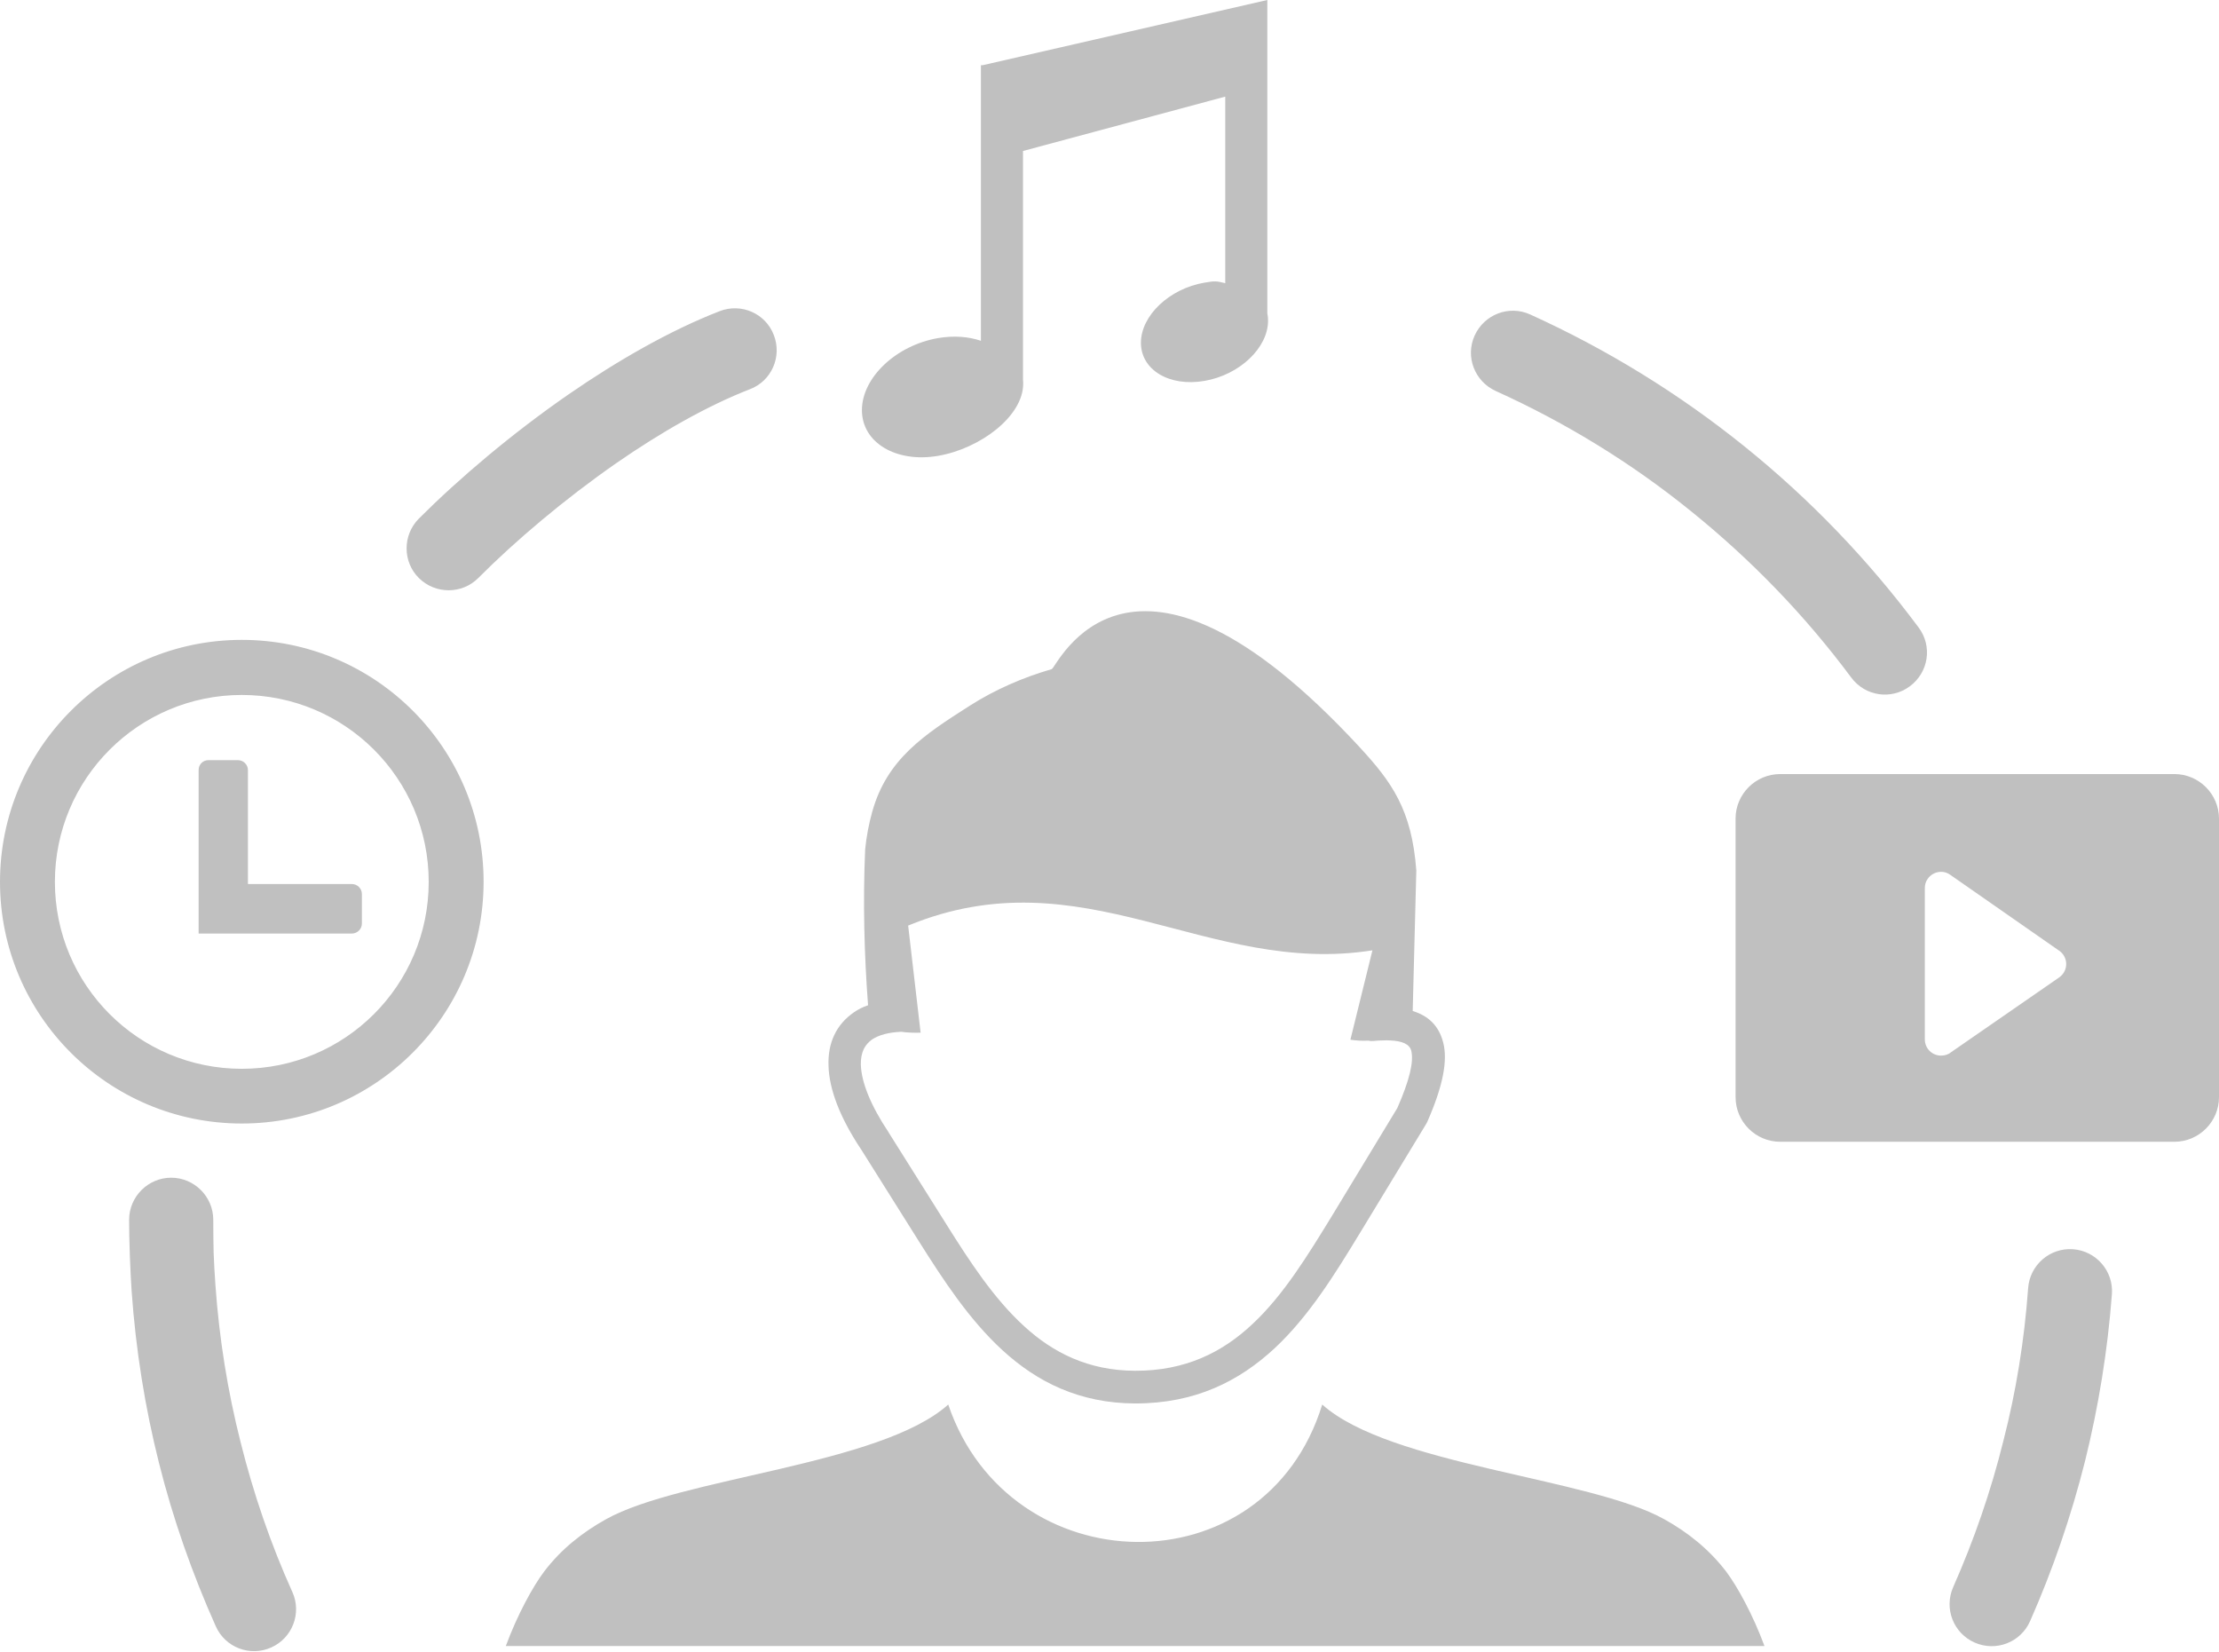
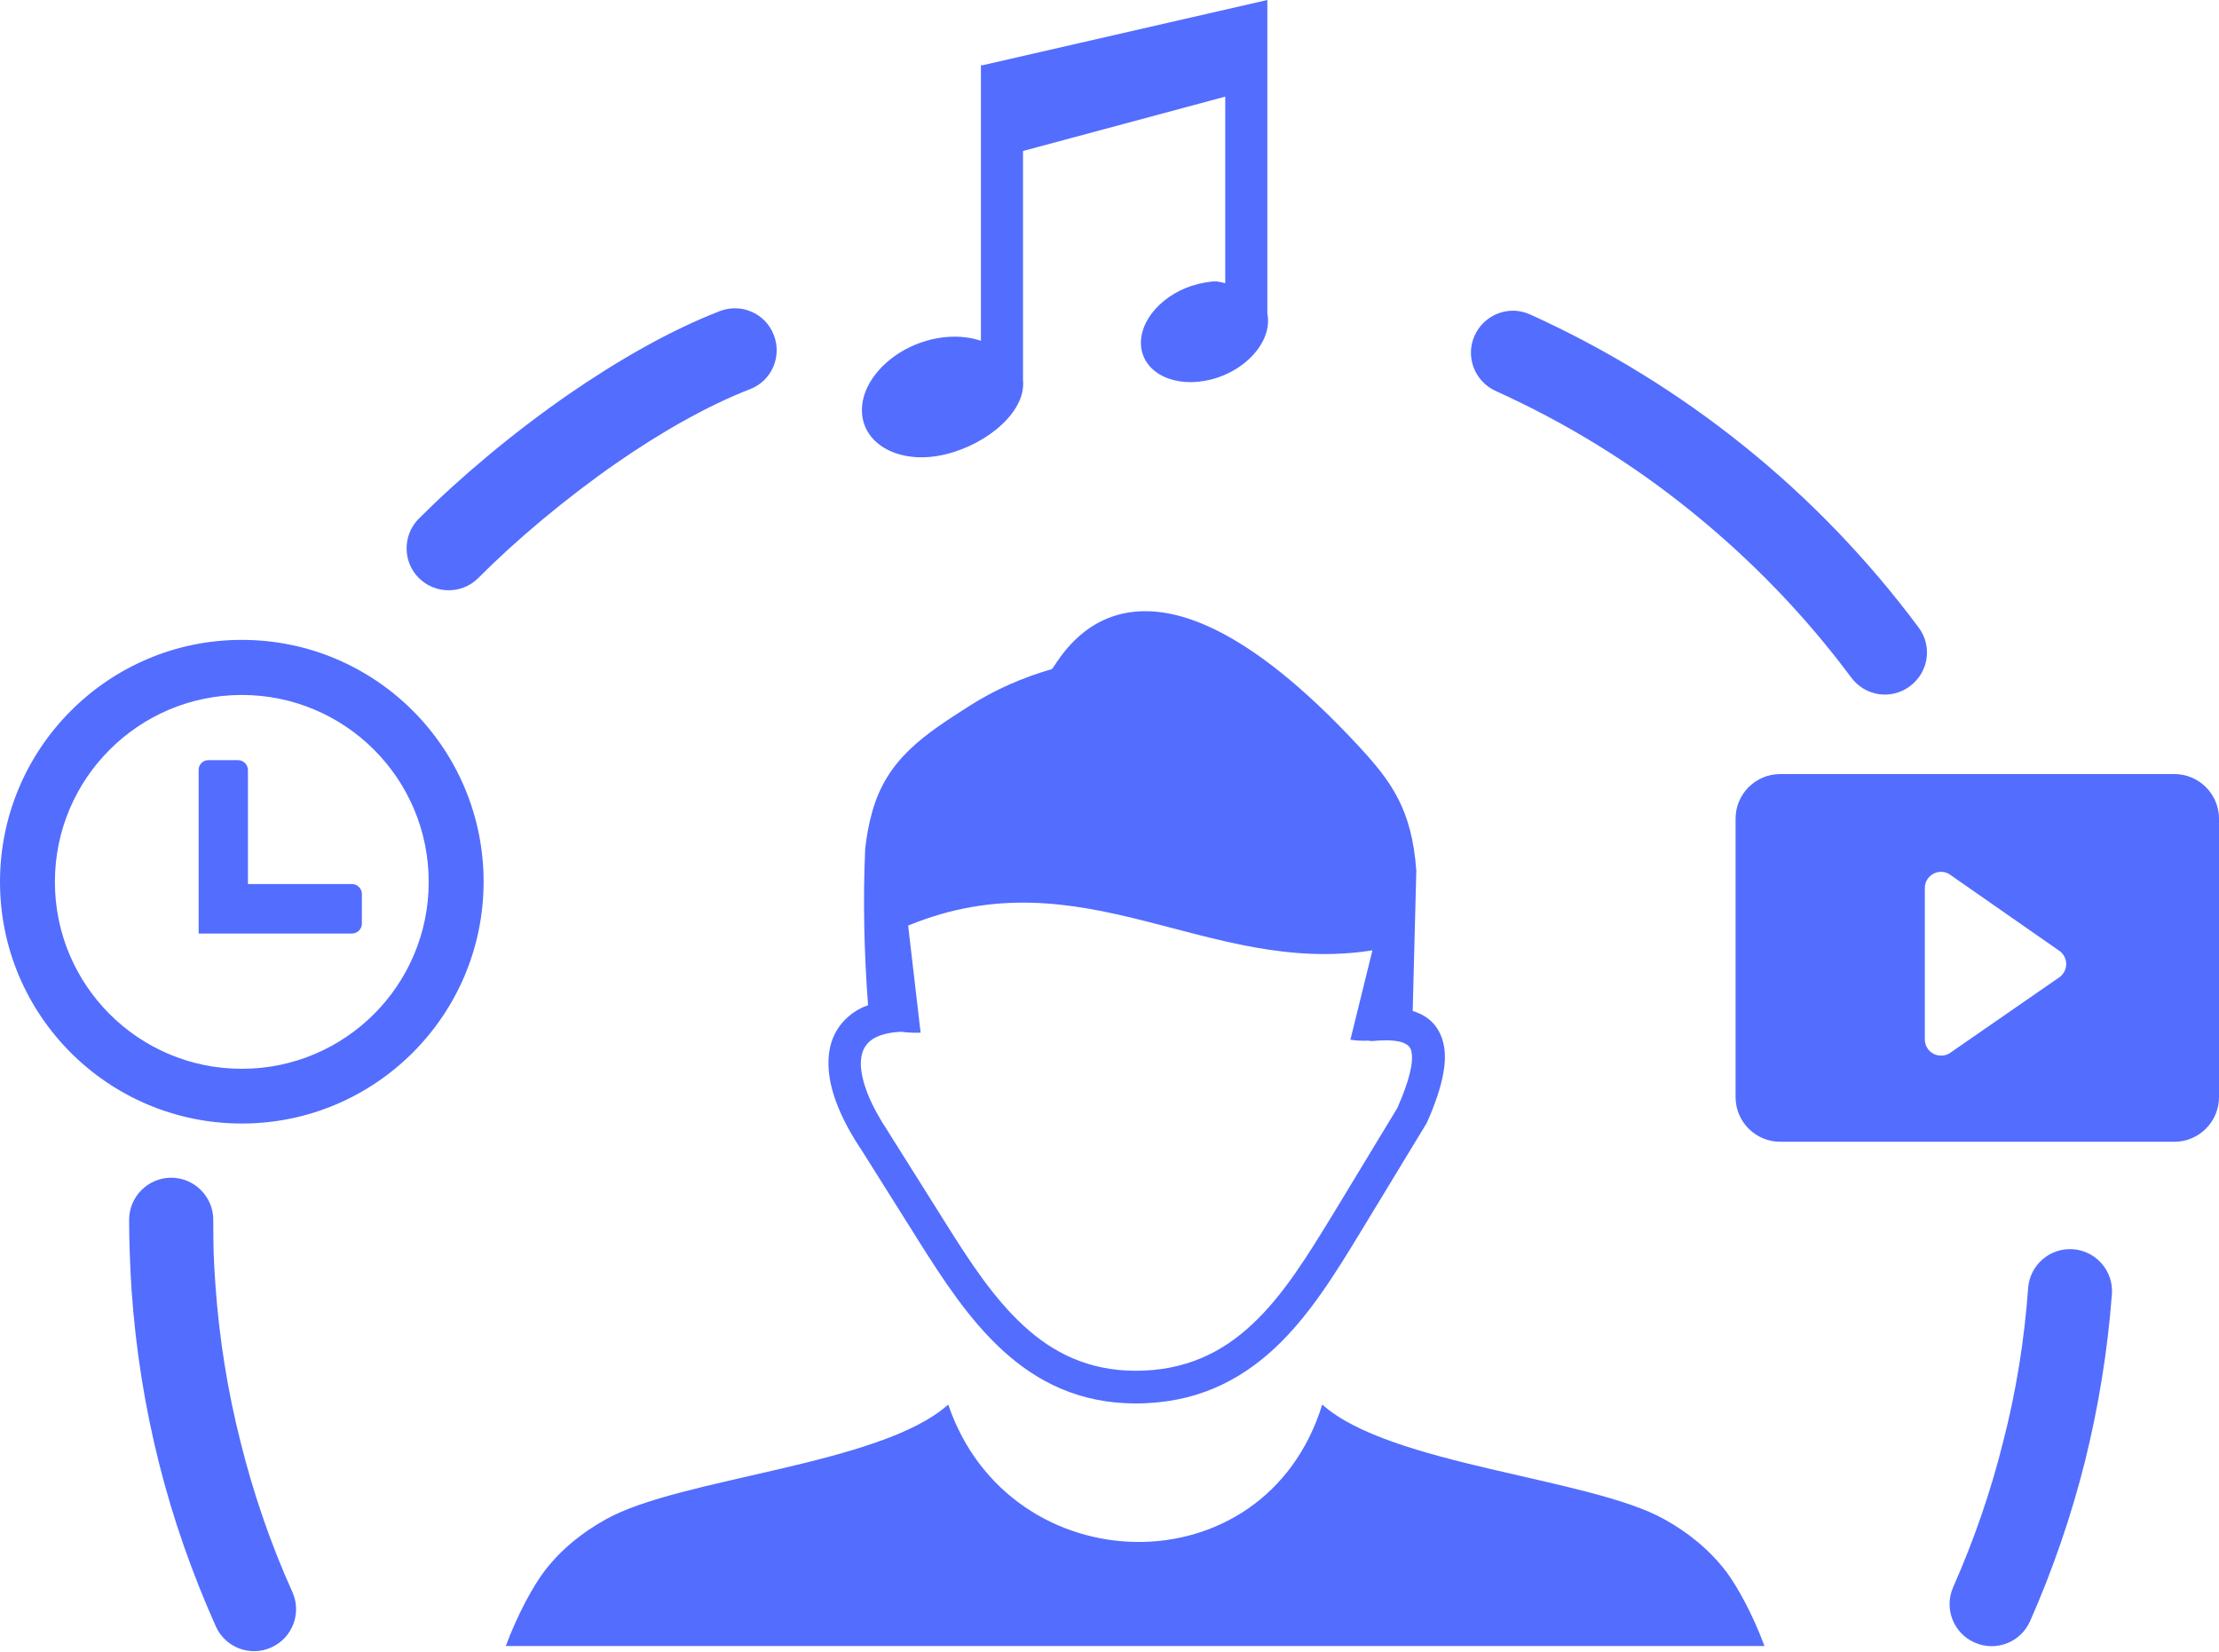
<svg xmlns="http://www.w3.org/2000/svg" version="1.1" id="Layer_1" x="0px" y="0px" viewBox="0 0 122.88 91.43" style="enable-background:new 0 0 122.88 91.43" xml:space="preserve">
  <style type="text/css">.st0{fill-rule:evenodd;clip-rule:evenodd;}</style>
  <g>
-     <path fill="#C0C0C0" class="st0" d="M98.58,42.86h21.83c1.36,0,2.47,1.11,2.47,2.47v15.42c0,1.36-1.11,2.47-2.47,2.47H98.58 c-1.36,0-2.47-1.11-2.47-2.47V45.32C96.11,43.97,97.22,42.86,98.58,42.86L98.58,42.86L98.58,42.86z M13.39,35.43 c7.4,0,13.39,6,13.39,13.39s-6,13.39-13.39,13.39S0,56.22,0,48.83S6,35.43,13.39,35.43L13.39,35.43L13.39,35.43z M11.54,42.09h1.64 c0.3,0,0.55,0.25,0.55,0.55v6.31h5.76c0.3,0,0.55,0.25,0.55,0.55v1.64c0,0.3-0.25,0.55-0.55,0.55h-8.49v-9.04 C10.99,42.33,11.24,42.09,11.54,42.09L11.54,42.09L11.54,42.09z M13.39,38.48c5.72,0,10.35,4.63,10.35,10.35 c0,5.72-4.63,10.35-10.35,10.35c-5.72,0-10.35-4.63-10.35-10.35C3.04,43.11,7.68,38.48,13.39,38.48L13.39,38.48L13.39,38.48z M52.51,77.77c3.38,9.96,17.53,10.33,20.71,0c3.75,3.36,14.82,4.05,18.94,6.35c1.3,0.72,2.48,1.66,3.43,2.9 c0.63,0.84,1.48,2.39,2.12,4.12h-69.7c0.64-1.73,1.49-3.28,2.12-4.12c0.95-1.25,2.12-2.17,3.43-2.9 C37.69,81.81,48.76,81.13,52.51,77.77L52.51,77.77L52.51,77.77L52.51,77.77z M66.7,15.65c0.59-0.1,0.66-0.09,1.15,0.03V5.35 l-11.2,3.01v12.67c0.01,0.07,0.01,0.15,0.01,0.22v0c0,1.8-2.38,3.59-4.71,3.99c-2.33,0.4-4.22-0.73-4.22-2.53 c0-1.8,1.89-3.59,4.22-3.99c0.88-0.15,1.69-0.08,2.37,0.15V3.61h0.1L70.18,0v17.35c0.03,0.14,0.04,0.27,0.04,0.41c0,0,0,0,0,0 c0,1.5-1.58,3-3.52,3.33c-1.95,0.34-3.52-0.61-3.52-2.11C63.18,17.48,64.75,15.98,66.7,15.65L66.7,15.65L66.7,15.65L66.7,15.65z M49.91,57.13c-0.71,0.03-1.24,0.18-1.61,0.42c-0.21,0.15-0.36,0.32-0.47,0.54c-0.11,0.24-0.17,0.53-0.16,0.86 c0.03,0.97,0.54,2.25,1.52,3.72l0.01,0.02l0,0l3.2,5.09c1.28,2.04,2.63,4.12,4.31,5.65c1.6,1.47,3.56,2.46,6.14,2.47 c2.79,0.01,4.84-1.02,6.5-2.58c1.73-1.61,3.08-3.83,4.43-6.03l3.6-5.94c0.67-1.53,0.92-2.56,0.77-3.17 c-0.09-0.36-0.49-0.54-1.16-0.57c-0.15-0.01-0.29-0.01-0.43,0c-0.17,0-0.33,0.01-0.51,0.03c-0.09,0.01-0.19,0-0.28-0.02 c-0.32,0.02-0.65,0-0.99-0.05L76,52.62c-9.16,1.45-16.02-5.36-25.71-1.37l0.69,5.93C50.63,57.19,50.25,57.18,49.91,57.13 L49.91,57.13L49.91,57.13L49.91,57.13z M78.23,55.98c0.89,0.27,1.46,0.84,1.69,1.75c0.26,1-0.02,2.43-0.88,4.38l0,0 c-0.02,0.03-0.03,0.07-0.05,0.1l-3.65,6.01c-1.41,2.32-2.84,4.64-4.74,6.42c-1.98,1.84-4.41,3.07-7.73,3.07 c-3.1-0.01-5.44-1.19-7.36-2.95c-1.85-1.7-3.27-3.88-4.62-6.02l-3.2-5.09c-1.17-1.75-1.78-3.34-1.81-4.65 c-0.02-0.62,0.08-1.18,0.31-1.67c0.24-0.52,0.61-0.94,1.1-1.28c0.23-0.16,0.49-0.29,0.78-0.39c-0.21-2.76-0.29-5.73-0.16-8.64 c0.07-0.69,0.2-1.39,0.39-2.07c0.82-2.93,2.87-4.26,5.41-5.88c1.4-0.89,2.94-1.56,4.53-2.02c0.29-0.08,4.27-9.5,17.05,4.32 c1.78,1.93,2.89,3.46,3.14,6.83L78.23,55.98L78.23,55.98L78.23,55.98L78.23,55.98z M16.19,88.15c0.53,1.17,0,2.55-1.17,3.07 c-1.17,0.53-2.55,0-3.07-1.17c-1.3-2.91-2.37-5.94-3.15-9.06c-0.77-3.06-1.28-6.24-1.51-9.49c-0.04-0.57-0.07-1.23-0.1-1.98 c-0.03-0.8-0.04-1.46-0.04-1.98c0-1.28,1.05-2.33,2.33-2.33c1.28,0,2.33,1.05,2.33,2.33c0,0.76,0.01,1.36,0.02,1.81 c0.02,0.52,0.05,1.13,0.1,1.81c0.21,2.97,0.68,5.88,1.39,8.68C14.04,82.73,15,85.51,16.19,88.15L16.19,88.15L16.19,88.15z M26.49,32c-0.9,0.91-2.38,0.91-3.29,0.01c-0.91-0.9-0.91-2.38-0.01-3.29c2.24-2.24,5.17-4.72,8.29-6.88 c2.74-1.89,5.64-3.55,8.37-4.61c1.2-0.47,2.55,0.13,3,1.32c0.47,1.2-0.13,2.55-1.32,3c-2.37,0.92-4.94,2.39-7.41,4.1 C31.25,27.65,28.54,29.94,26.49,32L26.49,32L26.49,32z M82.83,21.65c-1.17-0.53-1.7-1.9-1.17-3.07c0.53-1.17,1.9-1.7,3.07-1.17 c4.26,1.93,8.25,4.39,11.85,7.29c3.63,2.92,6.88,6.3,9.67,10.05c0.77,1.03,0.55,2.48-0.49,3.25c-1.04,0.77-2.48,0.55-3.25-0.49 c-2.55-3.43-5.53-6.51-8.85-9.19C90.38,25.66,86.74,23.42,82.83,21.65L82.83,21.65L82.83,21.65z M112.31,71.33 c0.09-1.28,1.2-2.25,2.48-2.16c1.28,0.09,2.25,1.2,2.16,2.48c-0.24,3.18-0.75,6.27-1.49,9.26c-0.77,3.06-1.79,6.02-3.04,8.85 c-0.52,1.18-1.89,1.71-3.07,1.19c-1.18-0.52-1.71-1.89-1.19-3.07c1.15-2.6,2.09-5.31,2.78-8.1 C111.64,77.06,112.1,74.23,112.31,71.33L112.31,71.33L112.31,71.33z M108,48.44l6,4.18c0.1,0.06,0.19,0.15,0.26,0.25 c0.28,0.41,0.18,0.96-0.23,1.25l-5.97,4.13c-0.15,0.13-0.35,0.2-0.57,0.2c-0.5,0-0.9-0.4-0.9-0.9v-8.38h0 c0-0.18,0.05-0.36,0.16-0.51C107.04,48.25,107.6,48.15,108,48.44L108,48.44L108,48.44z" />
+     <path fill="#536DFE" class="st0" d="M98.58,42.86h21.83c1.36,0,2.47,1.11,2.47,2.47v15.42c0,1.36-1.11,2.47-2.47,2.47H98.58 c-1.36,0-2.47-1.11-2.47-2.47V45.32C96.11,43.97,97.22,42.86,98.58,42.86L98.58,42.86L98.58,42.86z M13.39,35.43 c7.4,0,13.39,6,13.39,13.39s-6,13.39-13.39,13.39S0,56.22,0,48.83S6,35.43,13.39,35.43L13.39,35.43L13.39,35.43z M11.54,42.09h1.64 c0.3,0,0.55,0.25,0.55,0.55v6.31h5.76c0.3,0,0.55,0.25,0.55,0.55v1.64c0,0.3-0.25,0.55-0.55,0.55h-8.49v-9.04 C10.99,42.33,11.24,42.09,11.54,42.09L11.54,42.09L11.54,42.09z M13.39,38.48c5.72,0,10.35,4.63,10.35,10.35 c0,5.72-4.63,10.35-10.35,10.35c-5.72,0-10.35-4.63-10.35-10.35C3.04,43.11,7.68,38.48,13.39,38.48L13.39,38.48L13.39,38.48z M52.51,77.77c3.38,9.96,17.53,10.33,20.71,0c3.75,3.36,14.82,4.05,18.94,6.35c1.3,0.72,2.48,1.66,3.43,2.9 c0.63,0.84,1.48,2.39,2.12,4.12h-69.7c0.64-1.73,1.49-3.28,2.12-4.12c0.95-1.25,2.12-2.17,3.43-2.9 C37.69,81.81,48.76,81.13,52.51,77.77L52.51,77.77L52.51,77.77L52.51,77.77z M66.7,15.65c0.59-0.1,0.66-0.09,1.15,0.03V5.35 l-11.2,3.01v12.67c0.01,0.07,0.01,0.15,0.01,0.22v0c0,1.8-2.38,3.59-4.71,3.99c-2.33,0.4-4.22-0.73-4.22-2.53 c0-1.8,1.89-3.59,4.22-3.99c0.88-0.15,1.69-0.08,2.37,0.15V3.61h0.1L70.18,0v17.35c0.03,0.14,0.04,0.27,0.04,0.41c0,0,0,0,0,0 c0,1.5-1.58,3-3.52,3.33c-1.95,0.34-3.52-0.61-3.52-2.11C63.18,17.48,64.75,15.98,66.7,15.65L66.7,15.65L66.7,15.65L66.7,15.65z M49.91,57.13c-0.71,0.03-1.24,0.18-1.61,0.42c-0.21,0.15-0.36,0.32-0.47,0.54c-0.11,0.24-0.17,0.53-0.16,0.86 c0.03,0.97,0.54,2.25,1.52,3.72l0.01,0.02l0,0l3.2,5.09c1.28,2.04,2.63,4.12,4.31,5.65c1.6,1.47,3.56,2.46,6.14,2.47 c2.79,0.01,4.84-1.02,6.5-2.58c1.73-1.61,3.08-3.83,4.43-6.03l3.6-5.94c0.67-1.53,0.92-2.56,0.77-3.17 c-0.09-0.36-0.49-0.54-1.16-0.57c-0.15-0.01-0.29-0.01-0.43,0c-0.17,0-0.33,0.01-0.51,0.03c-0.09,0.01-0.19,0-0.28-0.02 c-0.32,0.02-0.65,0-0.99-0.05L76,52.62c-9.16,1.45-16.02-5.36-25.71-1.37l0.69,5.93C50.63,57.19,50.25,57.18,49.91,57.13 L49.91,57.13L49.91,57.13L49.91,57.13z M78.23,55.98c0.89,0.27,1.46,0.84,1.69,1.75c0.26,1-0.02,2.43-0.88,4.38l0,0 c-0.02,0.03-0.03,0.07-0.05,0.1l-3.65,6.01c-1.41,2.32-2.84,4.64-4.74,6.42c-1.98,1.84-4.41,3.07-7.73,3.07 c-3.1-0.01-5.44-1.19-7.36-2.95c-1.85-1.7-3.27-3.88-4.62-6.02l-3.2-5.09c-1.17-1.75-1.78-3.34-1.81-4.65 c-0.02-0.62,0.08-1.18,0.31-1.67c0.24-0.52,0.61-0.94,1.1-1.28c0.23-0.16,0.49-0.29,0.78-0.39c-0.21-2.76-0.29-5.73-0.16-8.64 c0.07-0.69,0.2-1.39,0.39-2.07c0.82-2.93,2.87-4.26,5.41-5.88c1.4-0.89,2.94-1.56,4.53-2.02c0.29-0.08,4.27-9.5,17.05,4.32 c1.78,1.93,2.89,3.46,3.14,6.83L78.23,55.98L78.23,55.98L78.23,55.98L78.23,55.98z M16.19,88.15c0.53,1.17,0,2.55-1.17,3.07 c-1.17,0.53-2.55,0-3.07-1.17c-1.3-2.91-2.37-5.94-3.15-9.06c-0.77-3.06-1.28-6.24-1.51-9.49c-0.04-0.57-0.07-1.23-0.1-1.98 c-0.03-0.8-0.04-1.46-0.04-1.98c0-1.28,1.05-2.33,2.33-2.33c1.28,0,2.33,1.05,2.33,2.33c0,0.76,0.01,1.36,0.02,1.81 c0.02,0.52,0.05,1.13,0.1,1.81c0.21,2.97,0.68,5.88,1.39,8.68C14.04,82.73,15,85.51,16.19,88.15L16.19,88.15L16.19,88.15z M26.49,32c-0.9,0.91-2.38,0.91-3.29,0.01c-0.91-0.9-0.91-2.38-0.01-3.29c2.24-2.24,5.17-4.72,8.29-6.88 c2.74-1.89,5.64-3.55,8.37-4.61c1.2-0.47,2.55,0.13,3,1.32c0.47,1.2-0.13,2.55-1.32,3c-2.37,0.92-4.94,2.39-7.41,4.1 C31.25,27.65,28.54,29.94,26.49,32L26.49,32L26.49,32z M82.83,21.65c-1.17-0.53-1.7-1.9-1.17-3.07c0.53-1.17,1.9-1.7,3.07-1.17 c4.26,1.93,8.25,4.39,11.85,7.29c3.63,2.92,6.88,6.3,9.67,10.05c0.77,1.03,0.55,2.48-0.49,3.25c-1.04,0.77-2.48,0.55-3.25-0.49 c-2.55-3.43-5.53-6.51-8.85-9.19C90.38,25.66,86.74,23.42,82.83,21.65L82.83,21.65L82.83,21.65z M112.31,71.33 c0.09-1.28,1.2-2.25,2.48-2.16c1.28,0.09,2.25,1.2,2.16,2.48c-0.24,3.18-0.75,6.27-1.49,9.26c-0.77,3.06-1.79,6.02-3.04,8.85 c-0.52,1.18-1.89,1.71-3.07,1.19c-1.18-0.52-1.71-1.89-1.19-3.07c1.15-2.6,2.09-5.31,2.78-8.1 C111.64,77.06,112.1,74.23,112.31,71.33L112.31,71.33L112.31,71.33z M108,48.44l6,4.18c0.1,0.06,0.19,0.15,0.26,0.25 c0.28,0.41,0.18,0.96-0.23,1.25l-5.97,4.13c-0.15,0.13-0.35,0.2-0.57,0.2c-0.5,0-0.9-0.4-0.9-0.9v-8.38h0 c0-0.18,0.05-0.36,0.16-0.51C107.04,48.25,107.6,48.15,108,48.44L108,48.44L108,48.44z" />
  </g>
</svg>
